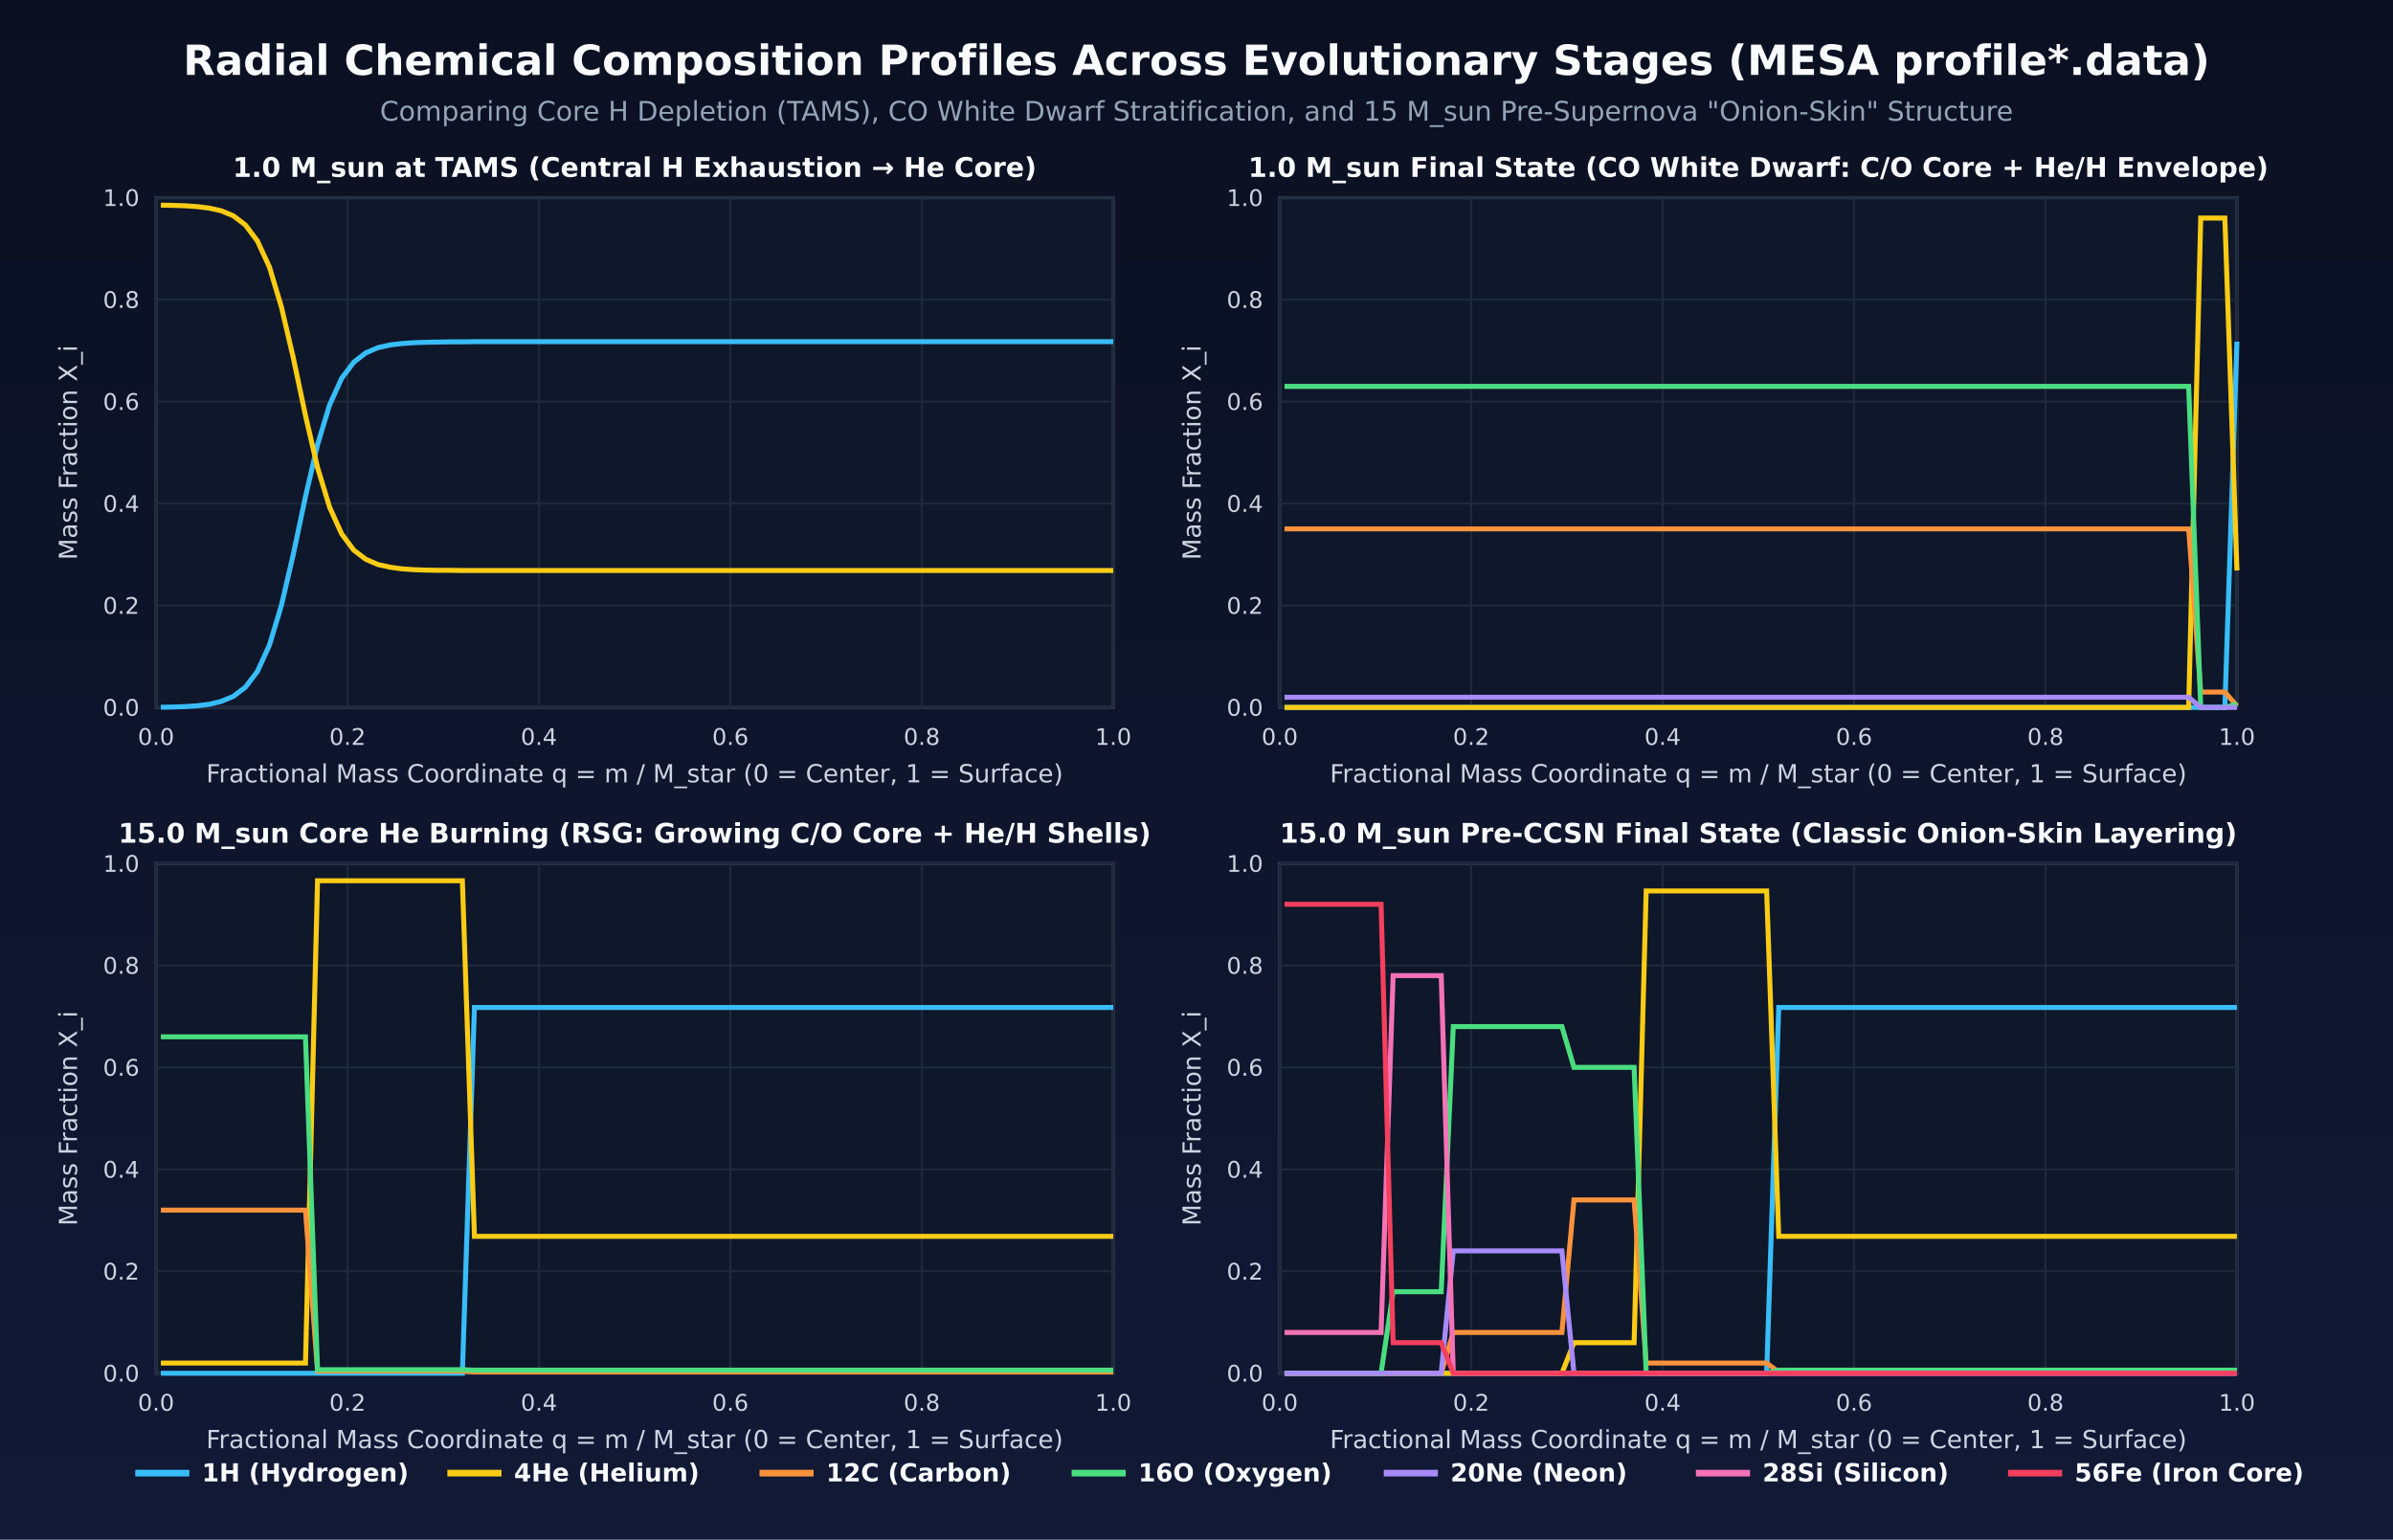
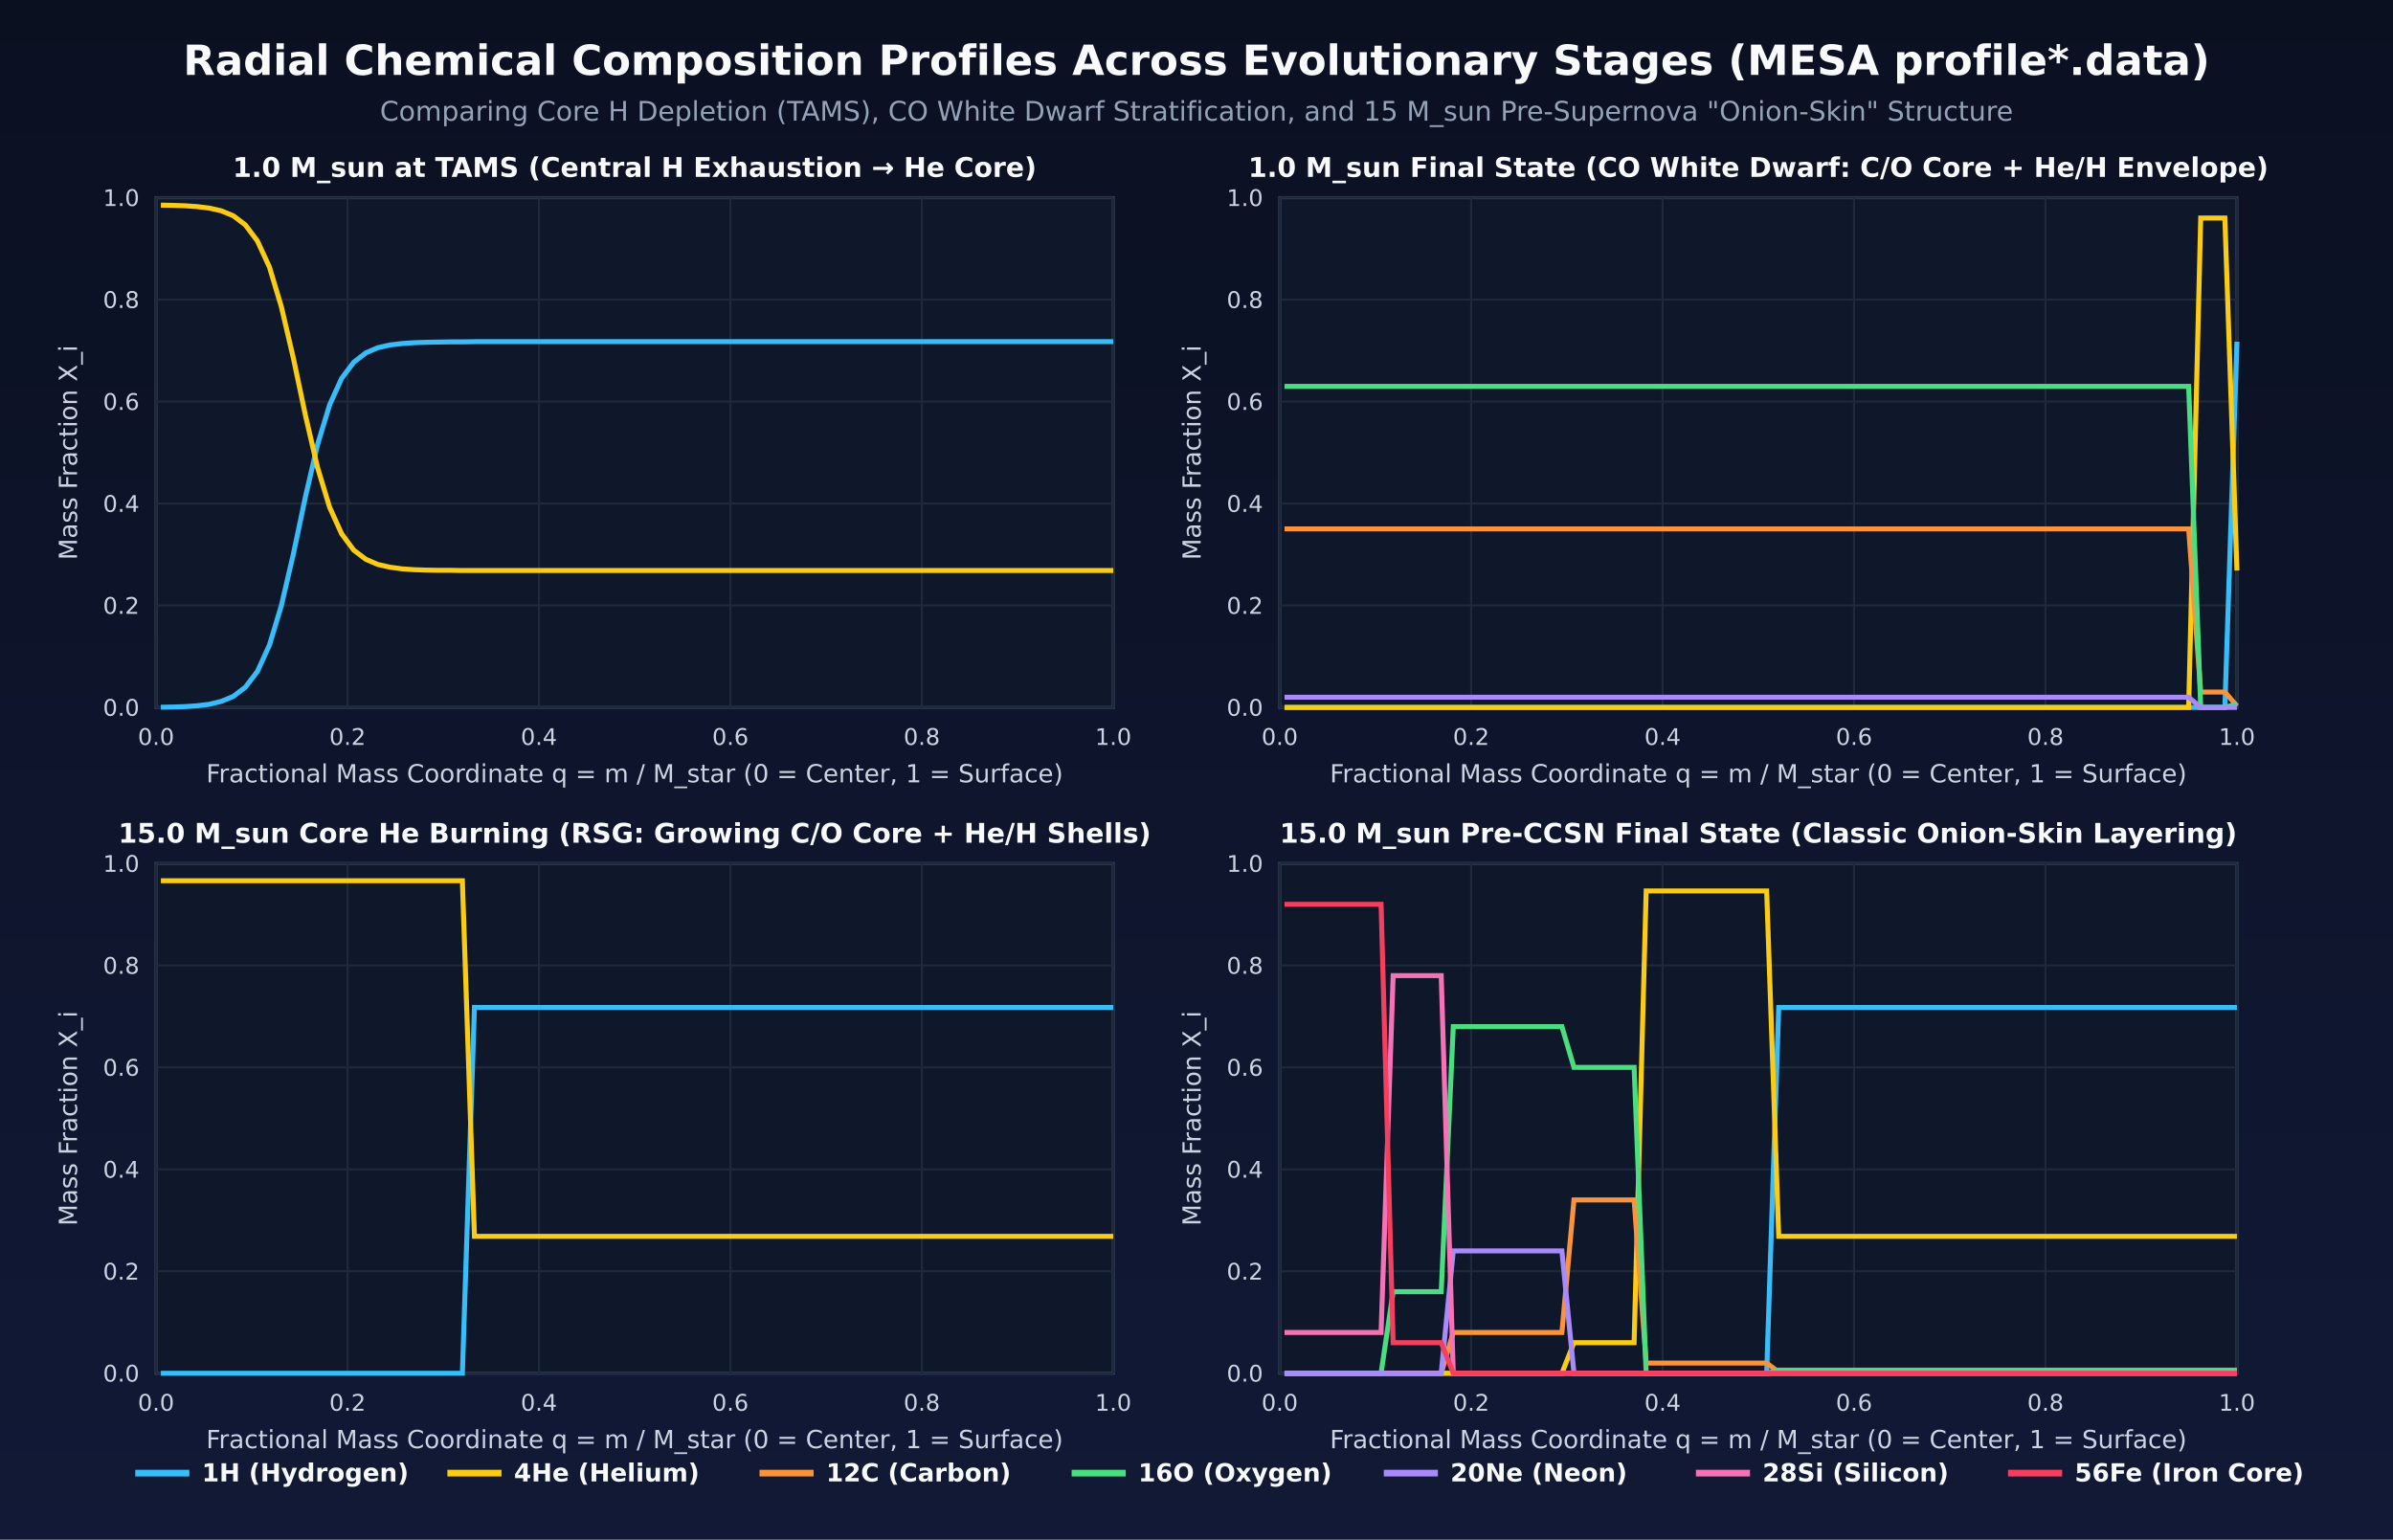
<svg xmlns="http://www.w3.org/2000/svg" viewBox="0 0 1150 740" width="1150" height="740" style="background:#0b1021;font-family:'DejaVu Sans',sans-serif;">
  <defs>
    <linearGradient id="bgGrad" x1="0" y1="0" x2="0" y2="1">
      <stop offset="0%" stop-color="#0b1021" />
      <stop offset="100%" stop-color="#111936" />
    </linearGradient>
    <pattern id="convHatch" width="8" height="8" patternTransform="rotate(45 0 0)" patternUnits="userSpaceOnUse">
      <line x1="0" y1="0" x2="0" y2="8" stroke="#38bdf8" stroke-width="2" stroke-opacity="0.45" />
    </pattern>
    <pattern id="envHatch" width="8" height="8" patternTransform="rotate(-45 0 0)" patternUnits="userSpaceOnUse">
      <line x1="0" y1="0" x2="0" y2="8" stroke="#f59e0b" stroke-width="2" stroke-opacity="0.40" />
    </pattern>
  </defs>
  <rect width="1150" height="740" fill="url(#bgGrad)" />
  <text x="575.0" y="36" fill="#f8fafc" font-size="20" font-weight="bold" text-anchor="middle">Radial Chemical Composition Profiles Across Evolutionary Stages (MESA profile*.data)</text>
  <text x="575.0" y="58" fill="#94a3b8" font-size="13" text-anchor="middle">Comparing Core H Depletion (TAMS), CO White Dwarf Stratification, and 15 M_sun Pre-Supernova "Onion-Skin" Structure</text>
  <text x="305.0" y="85" fill="#f8fafc" font-size="13" font-weight="bold" text-anchor="middle">1.0 M_sun at TAMS (Central H Exhaustion → He Core)</text>
  <rect x="75" y="95" width="460" height="245" fill="#0f172a" stroke="#334155" stroke-width="1.5" />
  <line x1="75.0" y1="95" x2="75.0" y2="340" stroke="#1e293b" stroke-width="1" />
  <text x="75.0" y="358" fill="#cbd5e1" font-size="11" text-anchor="middle">0.0</text>
  <line x1="167.0" y1="95" x2="167.0" y2="340" stroke="#1e293b" stroke-width="1" />
  <text x="167.0" y="358" fill="#cbd5e1" font-size="11" text-anchor="middle">0.2</text>
  <line x1="259.0" y1="95" x2="259.0" y2="340" stroke="#1e293b" stroke-width="1" />
  <text x="259.0" y="358" fill="#cbd5e1" font-size="11" text-anchor="middle">0.4</text>
  <line x1="351.0" y1="95" x2="351.0" y2="340" stroke="#1e293b" stroke-width="1" />
  <text x="351.0" y="358" fill="#cbd5e1" font-size="11" text-anchor="middle">0.6</text>
  <line x1="443.0" y1="95" x2="443.0" y2="340" stroke="#1e293b" stroke-width="1" />
  <text x="443.0" y="358" fill="#cbd5e1" font-size="11" text-anchor="middle">0.8</text>
  <line x1="535.0" y1="95" x2="535.0" y2="340" stroke="#1e293b" stroke-width="1" />
  <text x="535.0" y="358" fill="#cbd5e1" font-size="11" text-anchor="middle">1.0</text>
  <line x1="75" y1="340.0" x2="535" y2="340.0" stroke="#1e293b" stroke-width="1" />
  <text x="67" y="344.0" fill="#cbd5e1" font-size="11" text-anchor="end">0.0</text>
  <line x1="75" y1="291.0" x2="535" y2="291.0" stroke="#1e293b" stroke-width="1" />
  <text x="67" y="295.0" fill="#cbd5e1" font-size="11" text-anchor="end">0.2</text>
  <line x1="75" y1="242.0" x2="535" y2="242.0" stroke="#1e293b" stroke-width="1" />
  <text x="67" y="246.0" fill="#cbd5e1" font-size="11" text-anchor="end">0.4</text>
  <line x1="75" y1="193.0" x2="535" y2="193.0" stroke="#1e293b" stroke-width="1" />
  <text x="67" y="197.0" fill="#cbd5e1" font-size="11" text-anchor="end">0.6</text>
  <line x1="75" y1="144.0" x2="535" y2="144.0" stroke="#1e293b" stroke-width="1" />
  <text x="67" y="148.0" fill="#cbd5e1" font-size="11" text-anchor="end">0.8</text>
  <line x1="75" y1="95.0" x2="535" y2="95.0" stroke="#1e293b" stroke-width="1" />
  <text x="67" y="99.0" fill="#cbd5e1" font-size="11" text-anchor="end">1.0</text>
  <path d="M77.3,339.9 L83.1,339.8 L88.9,339.6 L94.7,339.2 L100.5,338.5 L106.3,337.1 L112.1,334.7 L117.9,330.3 L123.7,322.7 L129.5,310.0 L135.2,291.1 L141.0,266.2 L146.8,238.7 L152.6,213.7 L158.4,194.6 L164.2,181.8 L170.0,174.1 L175.8,169.6 L181.6,167.1 L187.4,165.8 L193.2,165.1 L199.0,164.7 L204.8,164.5 L210.6,164.4 L216.4,164.3 L222.2,164.3 L228.0,164.2 L233.7,164.2 L239.5,164.2 L245.3,164.2 L251.1,164.2 L256.9,164.2 L262.7,164.2 L268.5,164.2 L274.3,164.2 L280.1,164.2 L285.9,164.2 L291.7,164.2 L297.5,164.2 L303.3,164.2 L309.0,164.2 L314.8,164.2 L320.6,164.2 L326.4,164.2 L332.2,164.2 L338.0,164.2 L343.8,164.2 L349.6,164.2 L355.4,164.2 L361.2,164.2 L367.0,164.2 L372.8,164.2 L378.6,164.2 L384.3,164.2 L390.1,164.2 L395.9,164.2 L401.7,164.2 L407.5,164.2 L413.3,164.2 L419.1,164.2 L424.9,164.2 L430.7,164.2 L436.5,164.2 L442.3,164.2 L448.1,164.2 L453.9,164.2 L459.7,164.2 L465.5,164.2 L471.3,164.2 L477.1,164.2 L482.8,164.2 L488.6,164.2 L494.4,164.2 L500.2,164.2 L506.0,164.2 L511.8,164.2 L517.6,164.2 L523.4,164.2 L529.2,164.2 L535.0,164.2" fill="none" stroke="#38bdf8" stroke-width="2.4" />
  <path d="M77.3,98.6 L83.1,98.7 L88.9,98.9 L94.7,99.3 L100.5,100.0 L106.3,101.3 L112.1,103.7 L117.9,108.1 L123.7,115.8 L129.5,128.4 L135.2,147.4 L141.0,172.2 L146.8,199.7 L152.6,224.7 L158.4,243.8 L164.2,256.6 L170.0,264.4 L175.8,268.8 L181.6,271.3 L187.4,272.6 L193.2,273.4 L199.0,273.8 L204.8,274.0 L210.6,274.1 L216.4,274.1 L222.2,274.2 L228.0,274.2 L233.7,274.2 L239.5,274.2 L245.3,274.2 L251.1,274.2 L256.9,274.2 L262.7,274.2 L268.5,274.2 L274.3,274.2 L280.1,274.2 L285.9,274.2 L291.7,274.2 L297.5,274.2 L303.3,274.2 L309.0,274.2 L314.8,274.2 L320.6,274.2 L326.4,274.2 L332.2,274.2 L338.0,274.2 L343.8,274.2 L349.6,274.2 L355.4,274.2 L361.2,274.2 L367.0,274.2 L372.8,274.2 L378.6,274.2 L384.3,274.2 L390.1,274.2 L395.9,274.2 L401.7,274.2 L407.5,274.2 L413.3,274.2 L419.1,274.2 L424.9,274.2 L430.7,274.2 L436.5,274.2 L442.3,274.2 L448.1,274.2 L453.9,274.2 L459.7,274.2 L465.5,274.2 L471.3,274.2 L477.1,274.2 L482.8,274.2 L488.6,274.2 L494.4,274.2 L500.2,274.2 L506.0,274.2 L511.8,274.2 L517.6,274.2 L523.4,274.2 L529.2,274.2 L535.0,274.2" fill="none" stroke="#facc15" stroke-width="2.4" />
  <text x="305.0" y="376" fill="#cbd5e1" font-size="12" text-anchor="middle">Fractional Mass Coordinate q = m / M_star (0 = Center, 1 = Surface)</text>
  <text x="37" y="217.5" fill="#cbd5e1" font-size="12" text-anchor="middle" transform="rotate(-90, 37, 217.5)">Mass Fraction X_i</text>
  <text x="845.0" y="85" fill="#f8fafc" font-size="13" font-weight="bold" text-anchor="middle">1.0 M_sun Final State (CO White Dwarf: C/O Core + He/H Envelope)</text>
  <rect x="615" y="95" width="460" height="245" fill="#0f172a" stroke="#334155" stroke-width="1.5" />
  <line x1="615.0" y1="95" x2="615.0" y2="340" stroke="#1e293b" stroke-width="1" />
  <text x="615.0" y="358" fill="#cbd5e1" font-size="11" text-anchor="middle">0.0</text>
  <line x1="707.0" y1="95" x2="707.0" y2="340" stroke="#1e293b" stroke-width="1" />
  <text x="707.0" y="358" fill="#cbd5e1" font-size="11" text-anchor="middle">0.2</text>
  <line x1="799.0" y1="95" x2="799.0" y2="340" stroke="#1e293b" stroke-width="1" />
  <text x="799.0" y="358" fill="#cbd5e1" font-size="11" text-anchor="middle">0.4</text>
  <line x1="891.0" y1="95" x2="891.0" y2="340" stroke="#1e293b" stroke-width="1" />
  <text x="891.0" y="358" fill="#cbd5e1" font-size="11" text-anchor="middle">0.6</text>
  <line x1="983.0" y1="95" x2="983.0" y2="340" stroke="#1e293b" stroke-width="1" />
  <text x="983.0" y="358" fill="#cbd5e1" font-size="11" text-anchor="middle">0.8</text>
  <line x1="1075.0" y1="95" x2="1075.0" y2="340" stroke="#1e293b" stroke-width="1" />
  <text x="1075.0" y="358" fill="#cbd5e1" font-size="11" text-anchor="middle">1.0</text>
  <line x1="615" y1="340.0" x2="1075" y2="340.0" stroke="#1e293b" stroke-width="1" />
  <text x="607" y="344.0" fill="#cbd5e1" font-size="11" text-anchor="end">0.0</text>
  <line x1="615" y1="291.0" x2="1075" y2="291.0" stroke="#1e293b" stroke-width="1" />
  <text x="607" y="295.0" fill="#cbd5e1" font-size="11" text-anchor="end">0.2</text>
  <line x1="615" y1="242.0" x2="1075" y2="242.0" stroke="#1e293b" stroke-width="1" />
  <text x="607" y="246.0" fill="#cbd5e1" font-size="11" text-anchor="end">0.4</text>
  <line x1="615" y1="193.0" x2="1075" y2="193.0" stroke="#1e293b" stroke-width="1" />
  <text x="607" y="197.0" fill="#cbd5e1" font-size="11" text-anchor="end">0.6</text>
  <line x1="615" y1="144.0" x2="1075" y2="144.0" stroke="#1e293b" stroke-width="1" />
  <text x="607" y="148.0" fill="#cbd5e1" font-size="11" text-anchor="end">0.8</text>
  <line x1="615" y1="95.0" x2="1075" y2="95.0" stroke="#1e293b" stroke-width="1" />
  <text x="607" y="99.0" fill="#cbd5e1" font-size="11" text-anchor="end">1.0</text>
  <path d="M617.3,340.0 L623.1,340.0 L628.9,340.0 L634.7,340.0 L640.5,340.0 L646.3,340.0 L652.1,340.0 L657.9,340.0 L663.7,340.0 L669.5,340.0 L675.2,340.0 L681.0,340.0 L686.8,340.0 L692.6,340.0 L698.4,340.0 L704.2,340.0 L710.0,340.0 L715.8,340.0 L721.6,340.0 L727.4,340.0 L733.2,340.0 L739.0,340.0 L744.8,340.0 L750.6,340.0 L756.4,340.0 L762.2,340.0 L768.0,340.0 L773.7,340.0 L779.5,340.0 L785.3,340.0 L791.1,340.0 L796.9,340.0 L802.7,340.0 L808.5,340.0 L814.3,340.0 L820.1,340.0 L825.9,340.0 L831.7,340.0 L837.5,340.0 L843.3,340.0 L849.0,340.0 L854.8,340.0 L860.6,340.0 L866.4,340.0 L872.2,340.0 L878.0,340.0 L883.8,340.0 L889.6,340.0 L895.4,340.0 L901.2,340.0 L907.0,340.0 L912.8,340.0 L918.6,340.0 L924.3,340.0 L930.1,340.0 L935.9,340.0 L941.7,340.0 L947.5,340.0 L953.3,340.0 L959.1,340.0 L964.9,340.0 L970.7,340.0 L976.5,340.0 L982.3,340.0 L988.1,340.0 L993.9,340.0 L999.7,340.0 L1005.5,340.0 L1011.3,340.0 L1017.1,340.0 L1022.8,340.0 L1028.6,340.0 L1034.4,340.0 L1040.2,340.0 L1046.0,340.0 L1051.8,340.0 L1057.6,340.0 L1063.4,340.0 L1069.2,340.0 L1075.0,164.2" fill="none" stroke="#38bdf8" stroke-width="2.4" />
  <path d="M617.3,340.0 L623.1,340.0 L628.9,340.0 L634.7,340.0 L640.5,340.0 L646.3,340.0 L652.1,340.0 L657.9,340.0 L663.7,340.0 L669.5,340.0 L675.2,340.0 L681.0,340.0 L686.8,340.0 L692.6,340.0 L698.4,340.0 L704.2,340.0 L710.0,340.0 L715.8,340.0 L721.6,340.0 L727.4,340.0 L733.2,340.0 L739.0,340.0 L744.8,340.0 L750.6,340.0 L756.4,340.0 L762.2,340.0 L768.0,340.0 L773.7,340.0 L779.5,340.0 L785.3,340.0 L791.1,340.0 L796.9,340.0 L802.7,340.0 L808.5,340.0 L814.3,340.0 L820.1,340.0 L825.9,340.0 L831.7,340.0 L837.5,340.0 L843.3,340.0 L849.0,340.0 L854.8,340.0 L860.6,340.0 L866.4,340.0 L872.2,340.0 L878.0,340.0 L883.8,340.0 L889.6,340.0 L895.4,340.0 L901.2,340.0 L907.0,340.0 L912.8,340.0 L918.6,340.0 L924.3,340.0 L930.1,340.0 L935.9,340.0 L941.7,340.0 L947.5,340.0 L953.3,340.0 L959.1,340.0 L964.9,340.0 L970.7,340.0 L976.5,340.0 L982.3,340.0 L988.1,340.0 L993.9,340.0 L999.7,340.0 L1005.5,340.0 L1011.3,340.0 L1017.1,340.0 L1022.8,340.0 L1028.6,340.0 L1034.4,340.0 L1040.2,340.0 L1046.0,340.0 L1051.8,340.0 L1057.6,104.8 L1063.4,104.8 L1069.2,104.8 L1075.0,274.2" fill="none" stroke="#facc15" stroke-width="2.4" />
  <path d="M617.3,254.2 L623.1,254.2 L628.9,254.2 L634.7,254.2 L640.5,254.2 L646.3,254.2 L652.1,254.2 L657.9,254.2 L663.7,254.2 L669.5,254.2 L675.2,254.2 L681.0,254.2 L686.8,254.2 L692.6,254.2 L698.4,254.2 L704.2,254.2 L710.0,254.2 L715.8,254.2 L721.6,254.2 L727.4,254.2 L733.2,254.2 L739.0,254.2 L744.8,254.2 L750.6,254.2 L756.4,254.2 L762.2,254.2 L768.0,254.2 L773.7,254.2 L779.5,254.2 L785.3,254.2 L791.1,254.2 L796.9,254.2 L802.7,254.2 L808.5,254.2 L814.3,254.2 L820.1,254.2 L825.9,254.2 L831.7,254.2 L837.5,254.2 L843.3,254.2 L849.0,254.2 L854.8,254.2 L860.6,254.2 L866.4,254.2 L872.2,254.2 L878.0,254.2 L883.8,254.2 L889.6,254.2 L895.4,254.2 L901.2,254.2 L907.0,254.2 L912.8,254.2 L918.6,254.2 L924.3,254.2 L930.1,254.2 L935.9,254.2 L941.7,254.2 L947.5,254.2 L953.3,254.2 L959.1,254.2 L964.9,254.2 L970.7,254.2 L976.5,254.2 L982.3,254.2 L988.1,254.2 L993.9,254.2 L999.7,254.2 L1005.5,254.2 L1011.3,254.2 L1017.1,254.2 L1022.8,254.2 L1028.6,254.2 L1034.4,254.2 L1040.2,254.2 L1046.0,254.2 L1051.8,254.2 L1057.6,332.6 L1063.4,332.6 L1069.2,332.6 L1075.0,339.3" fill="none" stroke="#fb923c" stroke-width="2.4" />
  <path d="M617.3,185.7 L623.1,185.7 L628.9,185.7 L634.7,185.7 L640.5,185.7 L646.3,185.7 L652.1,185.7 L657.9,185.7 L663.7,185.7 L669.5,185.7 L675.2,185.7 L681.0,185.7 L686.8,185.7 L692.6,185.7 L698.4,185.7 L704.2,185.7 L710.0,185.7 L715.8,185.7 L721.6,185.7 L727.4,185.7 L733.2,185.7 L739.0,185.7 L744.8,185.7 L750.6,185.7 L756.4,185.7 L762.2,185.7 L768.0,185.7 L773.7,185.7 L779.5,185.7 L785.3,185.7 L791.1,185.7 L796.9,185.7 L802.7,185.7 L808.5,185.7 L814.3,185.7 L820.1,185.7 L825.9,185.7 L831.7,185.7 L837.5,185.7 L843.3,185.7 L849.0,185.7 L854.8,185.7 L860.6,185.7 L866.4,185.7 L872.2,185.7 L878.0,185.7 L883.8,185.7 L889.6,185.7 L895.4,185.7 L901.2,185.7 L907.0,185.7 L912.8,185.7 L918.6,185.7 L924.3,185.7 L930.1,185.7 L935.9,185.7 L941.7,185.7 L947.5,185.7 L953.3,185.7 L959.1,185.7 L964.9,185.7 L970.7,185.7 L976.5,185.7 L982.3,185.7 L988.1,185.7 L993.9,185.7 L999.7,185.7 L1005.5,185.7 L1011.3,185.7 L1017.1,185.7 L1022.8,185.7 L1028.6,185.7 L1034.4,185.7 L1040.2,185.7 L1046.0,185.7 L1051.8,185.7 L1057.6,340.0 L1063.4,340.0 L1069.2,340.0 L1075.0,338.3" fill="none" stroke="#4ade80" stroke-width="2.4" />
  <path d="M617.3,335.1 L623.1,335.1 L628.9,335.1 L634.7,335.1 L640.5,335.1 L646.3,335.1 L652.1,335.1 L657.9,335.1 L663.7,335.1 L669.5,335.1 L675.2,335.1 L681.0,335.1 L686.8,335.1 L692.6,335.1 L698.4,335.1 L704.2,335.1 L710.0,335.1 L715.8,335.1 L721.6,335.1 L727.4,335.1 L733.2,335.1 L739.0,335.1 L744.8,335.1 L750.6,335.1 L756.4,335.1 L762.2,335.1 L768.0,335.1 L773.7,335.1 L779.5,335.1 L785.3,335.1 L791.1,335.1 L796.9,335.1 L802.7,335.1 L808.5,335.1 L814.3,335.1 L820.1,335.1 L825.9,335.1 L831.7,335.1 L837.5,335.1 L843.3,335.1 L849.0,335.1 L854.8,335.1 L860.6,335.1 L866.4,335.1 L872.2,335.1 L878.0,335.1 L883.8,335.1 L889.6,335.1 L895.4,335.1 L901.2,335.1 L907.0,335.1 L912.8,335.1 L918.6,335.1 L924.3,335.1 L930.1,335.1 L935.9,335.1 L941.7,335.1 L947.5,335.1 L953.3,335.1 L959.1,335.1 L964.9,335.1 L970.7,335.1 L976.5,335.1 L982.3,335.1 L988.1,335.1 L993.9,335.1 L999.7,335.1 L1005.5,335.1 L1011.3,335.1 L1017.1,335.1 L1022.8,335.1 L1028.6,335.1 L1034.4,335.1 L1040.2,335.1 L1046.0,335.1 L1051.8,335.1 L1057.6,340.0 L1063.4,340.0 L1069.2,340.0 L1075.0,340.0" fill="none" stroke="#a78bfa" stroke-width="2.4" />
  <text x="845.0" y="376" fill="#cbd5e1" font-size="12" text-anchor="middle">Fractional Mass Coordinate q = m / M_star (0 = Center, 1 = Surface)</text>
  <text x="577" y="217.5" fill="#cbd5e1" font-size="12" text-anchor="middle" transform="rotate(-90, 577, 217.5)">Mass Fraction X_i</text>
  <text x="305.0" y="405" fill="#f8fafc" font-size="13" font-weight="bold" text-anchor="middle">15.0 M_sun Core He Burning (RSG: Growing C/O Core + He/H Shells)</text>
  <rect x="75" y="415" width="460" height="245" fill="#0f172a" stroke="#334155" stroke-width="1.5" />
  <line x1="75.0" y1="415" x2="75.0" y2="660" stroke="#1e293b" stroke-width="1" />
  <text x="75.0" y="678" fill="#cbd5e1" font-size="11" text-anchor="middle">0.0</text>
  <line x1="167.0" y1="415" x2="167.0" y2="660" stroke="#1e293b" stroke-width="1" />
  <text x="167.0" y="678" fill="#cbd5e1" font-size="11" text-anchor="middle">0.2</text>
  <line x1="259.0" y1="415" x2="259.0" y2="660" stroke="#1e293b" stroke-width="1" />
  <text x="259.0" y="678" fill="#cbd5e1" font-size="11" text-anchor="middle">0.4</text>
  <line x1="351.0" y1="415" x2="351.0" y2="660" stroke="#1e293b" stroke-width="1" />
  <text x="351.0" y="678" fill="#cbd5e1" font-size="11" text-anchor="middle">0.6</text>
  <line x1="443.0" y1="415" x2="443.0" y2="660" stroke="#1e293b" stroke-width="1" />
  <text x="443.0" y="678" fill="#cbd5e1" font-size="11" text-anchor="middle">0.8</text>
  <line x1="535.0" y1="415" x2="535.0" y2="660" stroke="#1e293b" stroke-width="1" />
  <text x="535.0" y="678" fill="#cbd5e1" font-size="11" text-anchor="middle">1.0</text>
  <line x1="75" y1="660.0" x2="535" y2="660.0" stroke="#1e293b" stroke-width="1" />
  <text x="67" y="664.0" fill="#cbd5e1" font-size="11" text-anchor="end">0.0</text>
  <line x1="75" y1="611.0" x2="535" y2="611.0" stroke="#1e293b" stroke-width="1" />
  <text x="67" y="615.0" fill="#cbd5e1" font-size="11" text-anchor="end">0.2</text>
  <line x1="75" y1="562.0" x2="535" y2="562.0" stroke="#1e293b" stroke-width="1" />
  <text x="67" y="566.0" fill="#cbd5e1" font-size="11" text-anchor="end">0.4</text>
  <line x1="75" y1="513.0" x2="535" y2="513.0" stroke="#1e293b" stroke-width="1" />
  <text x="67" y="517.0" fill="#cbd5e1" font-size="11" text-anchor="end">0.6</text>
  <line x1="75" y1="464.0" x2="535" y2="464.0" stroke="#1e293b" stroke-width="1" />
  <text x="67" y="468.0" fill="#cbd5e1" font-size="11" text-anchor="end">0.8</text>
  <line x1="75" y1="415.0" x2="535" y2="415.0" stroke="#1e293b" stroke-width="1" />
  <text x="67" y="419.0" fill="#cbd5e1" font-size="11" text-anchor="end">1.0</text>
  <path d="M77.3,660.0 L83.1,660.0 L88.9,660.0 L94.7,660.0 L100.5,660.0 L106.3,660.0 L112.1,660.0 L117.9,660.0 L123.7,660.0 L129.5,660.0 L135.2,660.0 L141.0,660.0 L146.8,660.0 L152.6,660.0 L158.4,660.0 L164.2,660.0 L170.0,660.0 L175.8,660.0 L181.6,660.0 L187.4,660.0 L193.2,660.0 L199.0,660.0 L204.8,660.0 L210.6,660.0 L216.4,660.0 L222.2,660.0 L228.0,484.2 L233.7,484.2 L239.5,484.2 L245.3,484.2 L251.1,484.2 L256.9,484.2 L262.7,484.2 L268.5,484.2 L274.3,484.2 L280.1,484.2 L285.9,484.2 L291.7,484.2 L297.5,484.2 L303.3,484.2 L309.0,484.2 L314.8,484.2 L320.6,484.2 L326.4,484.2 L332.2,484.2 L338.0,484.2 L343.8,484.2 L349.6,484.2 L355.4,484.2 L361.2,484.2 L367.0,484.2 L372.8,484.2 L378.6,484.2 L384.3,484.2 L390.1,484.2 L395.9,484.2 L401.7,484.2 L407.5,484.2 L413.3,484.2 L419.1,484.2 L424.9,484.2 L430.7,484.2 L436.5,484.2 L442.3,484.2 L448.1,484.2 L453.9,484.2 L459.7,484.2 L465.5,484.2 L471.3,484.2 L477.1,484.2 L482.8,484.2 L488.6,484.2 L494.4,484.2 L500.2,484.2 L506.0,484.2 L511.8,484.2 L517.6,484.2 L523.4,484.2 L529.2,484.2 L535.0,484.2" fill="none" stroke="#38bdf8" stroke-width="2.4" />
-   <path d="M77.3,655.1 L83.1,655.1 L88.9,655.1 L94.7,655.1 L100.5,655.1 L106.3,655.1 L112.1,655.1 L117.9,655.1 L123.7,655.1 L129.5,655.1 L135.2,655.1 L141.0,655.1 L146.8,655.1 L152.6,423.3 L158.4,423.3 L164.2,423.3 L170.0,423.3 L175.8,423.3 L181.6,423.3 L187.4,423.3 L193.2,423.3 L199.0,423.3 L204.8,423.3 L210.6,423.3 L216.4,423.3 L222.2,423.3 L228.0,594.2 L233.7,594.2 L239.5,594.2 L245.3,594.2 L251.1,594.2 L256.9,594.2 L262.7,594.2 L268.5,594.2 L274.3,594.2 L280.1,594.2 L285.9,594.2 L291.7,594.2 L297.5,594.2 L303.3,594.2 L309.0,594.2 L314.8,594.2 L320.6,594.2 L326.4,594.2 L332.2,594.2 L338.0,594.2 L343.8,594.2 L349.6,594.2 L355.4,594.2 L361.2,594.2 L367.0,594.2 L372.8,594.2 L378.6,594.2 L384.3,594.2 L390.1,594.2 L395.9,594.2 L401.7,594.2 L407.5,594.2 L413.3,594.2 L419.1,594.2 L424.9,594.2 L430.7,594.2 L436.5,594.2 L442.3,594.2 L448.1,594.2 L453.9,594.2 L459.7,594.2 L465.5,594.2 L471.3,594.2 L477.1,594.2 L482.8,594.2 L488.6,594.2 L494.4,594.2 L500.2,594.2 L506.0,594.2 L511.8,594.2 L517.6,594.2 L523.4,594.2 L529.2,594.2 L535.0,594.2" fill="none" stroke="#facc15" stroke-width="2.4" />
-   <path d="M77.3,581.6 L83.1,581.6 L88.9,581.6 L94.7,581.6 L100.5,581.6 L106.3,581.6 L112.1,581.6 L117.9,581.6 L123.7,581.6 L129.5,581.6 L135.2,581.6 L141.0,581.6 L146.8,581.6 L152.6,659.0 L158.4,659.0 L164.2,659.0 L170.0,659.0 L175.8,659.0 L181.6,659.0 L187.4,659.0 L193.2,659.0 L199.0,659.0 L204.8,659.0 L210.6,659.0 L216.4,659.0 L222.2,659.0 L228.0,659.4 L233.7,659.4 L239.5,659.4 L245.3,659.4 L251.1,659.4 L256.9,659.4 L262.7,659.4 L268.5,659.4 L274.3,659.4 L280.1,659.4 L285.9,659.4 L291.7,659.4 L297.5,659.4 L303.3,659.4 L309.0,659.4 L314.8,659.4 L320.6,659.4 L326.4,659.4 L332.2,659.4 L338.0,659.4 L343.8,659.4 L349.6,659.4 L355.4,659.4 L361.2,659.4 L367.0,659.4 L372.8,659.4 L378.6,659.4 L384.3,659.4 L390.1,659.4 L395.9,659.4 L401.7,659.4 L407.5,659.4 L413.3,659.4 L419.1,659.4 L424.9,659.4 L430.7,659.4 L436.5,659.4 L442.3,659.4 L448.1,659.4 L453.9,659.4 L459.7,659.4 L465.5,659.4 L471.3,659.4 L477.1,659.4 L482.8,659.4 L488.6,659.4 L494.4,659.4 L500.2,659.4 L506.0,659.4 L511.8,659.4 L517.6,659.4 L523.4,659.4 L529.2,659.4 L535.0,659.4" fill="none" stroke="#fb923c" stroke-width="2.4" />
-   <path d="M77.3,498.3 L83.1,498.3 L88.9,498.3 L94.7,498.3 L100.5,498.3 L106.3,498.3 L112.1,498.3 L117.9,498.3 L123.7,498.3 L129.5,498.3 L135.2,498.3 L141.0,498.3 L146.8,498.3 L152.6,658.3 L158.4,658.3 L164.2,658.3 L170.0,658.3 L175.8,658.3 L181.6,658.3 L187.4,658.3 L193.2,658.3 L199.0,658.3 L204.8,658.3 L210.6,658.3 L216.4,658.3 L222.2,658.3 L228.0,658.5 L233.7,658.5 L239.5,658.5 L245.3,658.5 L251.1,658.5 L256.9,658.5 L262.7,658.5 L268.5,658.5 L274.3,658.5 L280.1,658.5 L285.9,658.5 L291.7,658.5 L297.5,658.5 L303.3,658.5 L309.0,658.5 L314.8,658.5 L320.6,658.5 L326.4,658.5 L332.2,658.5 L338.0,658.5 L343.8,658.5 L349.6,658.5 L355.4,658.5 L361.2,658.5 L367.0,658.5 L372.8,658.5 L378.6,658.5 L384.3,658.5 L390.1,658.5 L395.9,658.5 L401.7,658.5 L407.5,658.5 L413.3,658.5 L419.1,658.5 L424.9,658.5 L430.7,658.5 L436.5,658.5 L442.3,658.5 L448.1,658.5 L453.9,658.5 L459.7,658.5 L465.5,658.5 L471.3,658.5 L477.1,658.5 L482.8,658.5 L488.6,658.5 L494.4,658.5 L500.2,658.5 L506.0,658.5 L511.8,658.5 L517.6,658.5 L523.4,658.5 L529.2,658.5 L535.0,658.5" fill="none" stroke="#4ade80" stroke-width="2.4" />
+   <path d="M77.3,423.3 L83.1,423.3 L88.9,423.3 L94.7,423.3 L100.5,423.3 L106.3,423.3 L112.1,423.3 L117.9,423.3 L123.7,423.3 L129.5,423.3 L135.2,423.3 L141.0,423.3 L146.8,423.3 L152.6,423.3 L158.4,423.3 L164.2,423.3 L170.0,423.3 L175.8,423.3 L181.6,423.3 L187.4,423.3 L193.2,423.3 L199.0,423.3 L204.8,423.3 L210.6,423.3 L216.4,423.3 L222.2,423.3 L228.0,594.2 L233.7,594.2 L239.5,594.2 L245.3,594.2 L251.1,594.2 L256.9,594.2 L262.7,594.2 L268.5,594.2 L274.3,594.2 L280.1,594.2 L285.9,594.2 L291.7,594.2 L297.5,594.2 L303.3,594.2 L309.0,594.2 L314.8,594.2 L320.6,594.2 L326.4,594.2 L332.2,594.2 L338.0,594.2 L343.8,594.2 L349.6,594.2 L355.4,594.2 L361.2,594.2 L367.0,594.2 L372.8,594.2 L378.6,594.2 L384.3,594.2 L390.1,594.2 L395.9,594.2 L401.7,594.2 L407.5,594.2 L413.3,594.2 L419.1,594.2 L424.9,594.2 L430.7,594.2 L436.5,594.2 L442.3,594.2 L448.1,594.2 L453.9,594.2 L459.7,594.2 L465.5,594.2 L471.3,594.2 L477.1,594.2 L482.8,594.2 L488.6,594.2 L494.4,594.2 L500.2,594.2 L506.0,594.2 L511.8,594.2 L517.6,594.2 L523.4,594.2 L529.2,594.2 L535.0,594.2" fill="none" stroke="#facc15" stroke-width="2.4" />
  <text x="305.0" y="696" fill="#cbd5e1" font-size="12" text-anchor="middle">Fractional Mass Coordinate q = m / M_star (0 = Center, 1 = Surface)</text>
  <text x="37" y="537.5" fill="#cbd5e1" font-size="12" text-anchor="middle" transform="rotate(-90, 37, 537.5)">Mass Fraction X_i</text>
  <text x="845.0" y="405" fill="#f8fafc" font-size="13" font-weight="bold" text-anchor="middle">15.0 M_sun Pre-CCSN Final State (Classic Onion-Skin Layering)</text>
  <rect x="615" y="415" width="460" height="245" fill="#0f172a" stroke="#334155" stroke-width="1.5" />
  <line x1="615.0" y1="415" x2="615.0" y2="660" stroke="#1e293b" stroke-width="1" />
  <text x="615.0" y="678" fill="#cbd5e1" font-size="11" text-anchor="middle">0.0</text>
  <line x1="707.0" y1="415" x2="707.0" y2="660" stroke="#1e293b" stroke-width="1" />
  <text x="707.0" y="678" fill="#cbd5e1" font-size="11" text-anchor="middle">0.2</text>
  <line x1="799.0" y1="415" x2="799.0" y2="660" stroke="#1e293b" stroke-width="1" />
  <text x="799.0" y="678" fill="#cbd5e1" font-size="11" text-anchor="middle">0.4</text>
  <line x1="891.0" y1="415" x2="891.0" y2="660" stroke="#1e293b" stroke-width="1" />
  <text x="891.0" y="678" fill="#cbd5e1" font-size="11" text-anchor="middle">0.6</text>
  <line x1="983.0" y1="415" x2="983.0" y2="660" stroke="#1e293b" stroke-width="1" />
  <text x="983.0" y="678" fill="#cbd5e1" font-size="11" text-anchor="middle">0.8</text>
  <line x1="1075.0" y1="415" x2="1075.0" y2="660" stroke="#1e293b" stroke-width="1" />
  <text x="1075.0" y="678" fill="#cbd5e1" font-size="11" text-anchor="middle">1.0</text>
  <line x1="615" y1="660.0" x2="1075" y2="660.0" stroke="#1e293b" stroke-width="1" />
  <text x="607" y="664.0" fill="#cbd5e1" font-size="11" text-anchor="end">0.0</text>
  <line x1="615" y1="611.0" x2="1075" y2="611.0" stroke="#1e293b" stroke-width="1" />
  <text x="607" y="615.0" fill="#cbd5e1" font-size="11" text-anchor="end">0.2</text>
  <line x1="615" y1="562.0" x2="1075" y2="562.0" stroke="#1e293b" stroke-width="1" />
  <text x="607" y="566.0" fill="#cbd5e1" font-size="11" text-anchor="end">0.4</text>
  <line x1="615" y1="513.0" x2="1075" y2="513.0" stroke="#1e293b" stroke-width="1" />
  <text x="607" y="517.0" fill="#cbd5e1" font-size="11" text-anchor="end">0.6</text>
  <line x1="615" y1="464.0" x2="1075" y2="464.0" stroke="#1e293b" stroke-width="1" />
  <text x="607" y="468.0" fill="#cbd5e1" font-size="11" text-anchor="end">0.8</text>
  <line x1="615" y1="415.0" x2="1075" y2="415.0" stroke="#1e293b" stroke-width="1" />
  <text x="607" y="419.0" fill="#cbd5e1" font-size="11" text-anchor="end">1.0</text>
  <path d="M617.3,660.0 L623.1,660.0 L628.9,660.0 L634.7,660.0 L640.5,660.0 L646.3,660.0 L652.1,660.0 L657.9,660.0 L663.7,660.0 L669.5,660.0 L675.2,660.0 L681.0,660.0 L686.8,660.0 L692.6,660.0 L698.4,660.0 L704.2,660.0 L710.0,660.0 L715.8,660.0 L721.6,660.0 L727.4,660.0 L733.2,660.0 L739.0,660.0 L744.8,660.0 L750.6,660.0 L756.4,660.0 L762.2,660.0 L768.0,660.0 L773.7,660.0 L779.5,660.0 L785.3,660.0 L791.1,660.0 L796.9,660.0 L802.7,660.0 L808.5,660.0 L814.3,660.0 L820.1,660.0 L825.9,660.0 L831.7,660.0 L837.5,660.0 L843.3,660.0 L849.0,660.0 L854.8,484.2 L860.6,484.2 L866.4,484.2 L872.2,484.2 L878.0,484.2 L883.8,484.2 L889.6,484.2 L895.4,484.2 L901.2,484.2 L907.0,484.2 L912.8,484.2 L918.6,484.2 L924.3,484.2 L930.1,484.2 L935.9,484.2 L941.7,484.2 L947.5,484.2 L953.3,484.2 L959.1,484.2 L964.9,484.2 L970.7,484.2 L976.5,484.2 L982.3,484.2 L988.1,484.2 L993.9,484.2 L999.7,484.2 L1005.5,484.2 L1011.3,484.2 L1017.1,484.2 L1022.8,484.2 L1028.6,484.2 L1034.4,484.2 L1040.2,484.2 L1046.0,484.2 L1051.8,484.2 L1057.6,484.2 L1063.4,484.2 L1069.2,484.2 L1075.0,484.2" fill="none" stroke="#38bdf8" stroke-width="2.4" />
  <path d="M617.3,660.0 L623.1,660.0 L628.9,660.0 L634.7,660.0 L640.5,660.0 L646.3,660.0 L652.1,660.0 L657.9,660.0 L663.7,660.0 L669.5,660.0 L675.2,660.0 L681.0,660.0 L686.8,660.0 L692.6,660.0 L698.4,660.0 L704.2,660.0 L710.0,660.0 L715.8,660.0 L721.6,660.0 L727.4,660.0 L733.2,660.0 L739.0,660.0 L744.8,660.0 L750.6,660.0 L756.4,645.3 L762.2,645.3 L768.0,645.3 L773.7,645.3 L779.5,645.3 L785.3,645.3 L791.1,428.2 L796.9,428.2 L802.7,428.2 L808.5,428.2 L814.3,428.2 L820.1,428.2 L825.9,428.2 L831.7,428.2 L837.5,428.2 L843.3,428.2 L849.0,428.2 L854.8,594.2 L860.6,594.2 L866.4,594.2 L872.2,594.2 L878.0,594.2 L883.8,594.2 L889.6,594.2 L895.4,594.2 L901.2,594.2 L907.0,594.2 L912.8,594.2 L918.6,594.2 L924.3,594.2 L930.1,594.2 L935.9,594.2 L941.7,594.2 L947.5,594.2 L953.3,594.2 L959.1,594.2 L964.9,594.2 L970.7,594.2 L976.5,594.2 L982.3,594.2 L988.1,594.2 L993.9,594.2 L999.7,594.2 L1005.5,594.2 L1011.3,594.2 L1017.1,594.2 L1022.8,594.2 L1028.6,594.2 L1034.4,594.2 L1040.2,594.2 L1046.0,594.2 L1051.8,594.2 L1057.6,594.2 L1063.4,594.2 L1069.2,594.2 L1075.0,594.2" fill="none" stroke="#facc15" stroke-width="2.4" />
  <path d="M617.3,660.0 L623.1,660.0 L628.9,660.0 L634.7,660.0 L640.5,660.0 L646.3,660.0 L652.1,660.0 L657.9,660.0 L663.7,660.0 L669.5,660.0 L675.2,660.0 L681.0,660.0 L686.8,660.0 L692.6,660.0 L698.4,640.4 L704.2,640.4 L710.0,640.4 L715.8,640.4 L721.6,640.4 L727.4,640.4 L733.2,640.4 L739.0,640.4 L744.8,640.4 L750.6,640.4 L756.4,576.7 L762.2,576.7 L768.0,576.7 L773.7,576.7 L779.5,576.7 L785.3,576.7 L791.1,655.1 L796.9,655.1 L802.7,655.1 L808.5,655.1 L814.3,655.1 L820.1,655.1 L825.9,655.1 L831.7,655.1 L837.5,655.1 L843.3,655.1 L849.0,655.1 L854.8,659.4 L860.6,659.4 L866.4,659.4 L872.2,659.4 L878.0,659.4 L883.8,659.4 L889.6,659.4 L895.4,659.4 L901.2,659.4 L907.0,659.4 L912.8,659.4 L918.6,659.4 L924.3,659.4 L930.1,659.4 L935.9,659.4 L941.7,659.4 L947.5,659.4 L953.3,659.4 L959.1,659.4 L964.9,659.4 L970.7,659.4 L976.5,659.4 L982.3,659.4 L988.1,659.4 L993.9,659.4 L999.7,659.4 L1005.5,659.4 L1011.3,659.4 L1017.1,659.4 L1022.8,659.4 L1028.6,659.4 L1034.4,659.4 L1040.2,659.4 L1046.0,659.4 L1051.8,659.4 L1057.6,659.4 L1063.4,659.4 L1069.2,659.4 L1075.0,659.4" fill="none" stroke="#fb923c" stroke-width="2.4" />
  <path d="M617.3,660.0 L623.1,660.0 L628.9,660.0 L634.7,660.0 L640.5,660.0 L646.3,660.0 L652.1,660.0 L657.9,660.0 L663.7,660.0 L669.5,620.8 L675.2,620.8 L681.0,620.8 L686.8,620.8 L692.6,620.8 L698.4,493.4 L704.2,493.4 L710.0,493.4 L715.8,493.4 L721.6,493.4 L727.4,493.4 L733.2,493.4 L739.0,493.4 L744.8,493.4 L750.6,493.4 L756.4,513.0 L762.2,513.0 L768.0,513.0 L773.7,513.0 L779.5,513.0 L785.3,513.0 L791.1,660.0 L796.9,660.0 L802.7,660.0 L808.5,660.0 L814.3,660.0 L820.1,660.0 L825.9,660.0 L831.7,660.0 L837.5,660.0 L843.3,660.0 L849.0,660.0 L854.8,658.5 L860.6,658.5 L866.4,658.5 L872.2,658.5 L878.0,658.5 L883.8,658.5 L889.6,658.5 L895.4,658.5 L901.2,658.5 L907.0,658.5 L912.8,658.5 L918.6,658.5 L924.3,658.5 L930.1,658.5 L935.9,658.5 L941.7,658.5 L947.5,658.5 L953.3,658.5 L959.1,658.5 L964.9,658.5 L970.7,658.5 L976.5,658.5 L982.3,658.5 L988.1,658.5 L993.9,658.5 L999.7,658.5 L1005.5,658.5 L1011.3,658.5 L1017.1,658.5 L1022.8,658.5 L1028.6,658.5 L1034.4,658.5 L1040.2,658.5 L1046.0,658.5 L1051.8,658.5 L1057.6,658.5 L1063.4,658.5 L1069.2,658.5 L1075.0,658.5" fill="none" stroke="#4ade80" stroke-width="2.4" />
  <path d="M617.3,660.0 L623.1,660.0 L628.9,660.0 L634.7,660.0 L640.5,660.0 L646.3,660.0 L652.1,660.0 L657.9,660.0 L663.7,660.0 L669.5,660.0 L675.2,660.0 L681.0,660.0 L686.8,660.0 L692.6,660.0 L698.4,601.2 L704.2,601.2 L710.0,601.2 L715.8,601.2 L721.6,601.2 L727.4,601.2 L733.2,601.2 L739.0,601.2 L744.8,601.2 L750.6,601.2 L756.4,660.0 L762.2,660.0 L768.0,660.0 L773.7,660.0 L779.5,660.0 L785.3,660.0 L791.1,660.0 L796.9,660.0 L802.7,660.0 L808.5,660.0 L814.3,660.0 L820.1,660.0 L825.9,660.0 L831.7,660.0 L837.5,660.0 L843.3,660.0 L849.0,660.0 L854.8,660.0 L860.6,660.0 L866.4,660.0 L872.2,660.0 L878.0,660.0 L883.8,660.0 L889.6,660.0 L895.4,660.0 L901.2,660.0 L907.0,660.0 L912.8,660.0 L918.6,660.0 L924.3,660.0 L930.1,660.0 L935.9,660.0 L941.7,660.0 L947.5,660.0 L953.3,660.0 L959.1,660.0 L964.9,660.0 L970.7,660.0 L976.5,660.0 L982.3,660.0 L988.1,660.0 L993.9,660.0 L999.7,660.0 L1005.5,660.0 L1011.3,660.0 L1017.1,660.0 L1022.8,660.0 L1028.6,660.0 L1034.4,660.0 L1040.2,660.0 L1046.0,660.0 L1051.8,660.0 L1057.6,660.0 L1063.4,660.0 L1069.2,660.0 L1075.0,660.0" fill="none" stroke="#a78bfa" stroke-width="2.4" />
  <path d="M617.3,640.4 L623.1,640.4 L628.9,640.4 L634.7,640.4 L640.5,640.4 L646.3,640.4 L652.1,640.4 L657.9,640.4 L663.7,640.4 L669.5,468.9 L675.2,468.9 L681.0,468.9 L686.8,468.9 L692.6,468.9 L698.4,660.0 L704.2,660.0 L710.0,660.0 L715.8,660.0 L721.6,660.0 L727.4,660.0 L733.2,660.0 L739.0,660.0 L744.8,660.0 L750.6,660.0 L756.4,660.0 L762.2,660.0 L768.0,660.0 L773.7,660.0 L779.5,660.0 L785.3,660.0 L791.1,660.0 L796.9,660.0 L802.7,660.0 L808.5,660.0 L814.3,660.0 L820.1,660.0 L825.9,660.0 L831.7,660.0 L837.5,660.0 L843.3,660.0 L849.0,660.0 L854.8,660.0 L860.6,660.0 L866.4,660.0 L872.2,660.0 L878.0,660.0 L883.8,660.0 L889.6,660.0 L895.4,660.0 L901.2,660.0 L907.0,660.0 L912.8,660.0 L918.6,660.0 L924.3,660.0 L930.1,660.0 L935.9,660.0 L941.7,660.0 L947.5,660.0 L953.3,660.0 L959.1,660.0 L964.9,660.0 L970.7,660.0 L976.5,660.0 L982.3,660.0 L988.1,660.0 L993.9,660.0 L999.7,660.0 L1005.5,660.0 L1011.3,660.0 L1017.1,660.0 L1022.8,660.0 L1028.6,660.0 L1034.4,660.0 L1040.2,660.0 L1046.0,660.0 L1051.8,660.0 L1057.6,660.0 L1063.4,660.0 L1069.2,660.0 L1075.0,660.0" fill="none" stroke="#f472b6" stroke-width="2.4" />
  <path d="M617.3,434.6 L623.1,434.6 L628.9,434.6 L634.7,434.6 L640.5,434.6 L646.3,434.6 L652.1,434.6 L657.9,434.6 L663.7,434.6 L669.5,645.3 L675.2,645.3 L681.0,645.3 L686.8,645.3 L692.6,645.3 L698.4,660.0 L704.2,660.0 L710.0,660.0 L715.8,660.0 L721.6,660.0 L727.4,660.0 L733.2,660.0 L739.0,660.0 L744.8,660.0 L750.6,660.0 L756.4,660.0 L762.2,660.0 L768.0,660.0 L773.7,660.0 L779.5,660.0 L785.3,660.0 L791.1,660.0 L796.9,660.0 L802.7,660.0 L808.5,660.0 L814.3,660.0 L820.1,660.0 L825.9,660.0 L831.7,660.0 L837.5,660.0 L843.3,660.0 L849.0,660.0 L854.8,660.0 L860.6,660.0 L866.4,660.0 L872.2,660.0 L878.0,660.0 L883.8,660.0 L889.6,660.0 L895.4,660.0 L901.2,660.0 L907.0,660.0 L912.8,660.0 L918.6,660.0 L924.3,660.0 L930.1,660.0 L935.9,660.0 L941.7,660.0 L947.5,660.0 L953.3,660.0 L959.1,660.0 L964.9,660.0 L970.7,660.0 L976.5,660.0 L982.3,660.0 L988.1,660.0 L993.9,660.0 L999.7,660.0 L1005.5,660.0 L1011.3,660.0 L1017.1,660.0 L1022.8,660.0 L1028.6,660.0 L1034.4,660.0 L1040.2,660.0 L1046.0,660.0 L1051.8,660.0 L1057.6,660.0 L1063.4,660.0 L1069.2,660.0 L1075.0,660.0" fill="none" stroke="#f43f5e" stroke-width="2.4" />
  <text x="845.0" y="696" fill="#cbd5e1" font-size="12" text-anchor="middle">Fractional Mass Coordinate q = m / M_star (0 = Center, 1 = Surface)</text>
  <text x="577" y="537.5" fill="#cbd5e1" font-size="12" text-anchor="middle" transform="rotate(-90, 577, 537.5)">Mass Fraction X_i</text>
  <line x1="65" y1="708" x2="91" y2="708" stroke="#38bdf8" stroke-width="3.2" />
  <text x="97" y="712" fill="#f8fafc" font-size="12" font-weight="bold">1H (Hydrogen)</text>
  <line x1="215" y1="708" x2="241" y2="708" stroke="#facc15" stroke-width="3.2" />
  <text x="247" y="712" fill="#f8fafc" font-size="12" font-weight="bold">4He (Helium)</text>
  <line x1="365" y1="708" x2="391" y2="708" stroke="#fb923c" stroke-width="3.2" />
  <text x="397" y="712" fill="#f8fafc" font-size="12" font-weight="bold">12C (Carbon)</text>
  <line x1="515" y1="708" x2="541" y2="708" stroke="#4ade80" stroke-width="3.2" />
  <text x="547" y="712" fill="#f8fafc" font-size="12" font-weight="bold">16O (Oxygen)</text>
  <line x1="665" y1="708" x2="691" y2="708" stroke="#a78bfa" stroke-width="3.2" />
  <text x="697" y="712" fill="#f8fafc" font-size="12" font-weight="bold">20Ne (Neon)</text>
  <line x1="815" y1="708" x2="841" y2="708" stroke="#f472b6" stroke-width="3.2" />
  <text x="847" y="712" fill="#f8fafc" font-size="12" font-weight="bold">28Si (Silicon)</text>
  <line x1="965" y1="708" x2="991" y2="708" stroke="#f43f5e" stroke-width="3.2" />
  <text x="997" y="712" fill="#f8fafc" font-size="12" font-weight="bold">56Fe (Iron Core)</text>
</svg>
